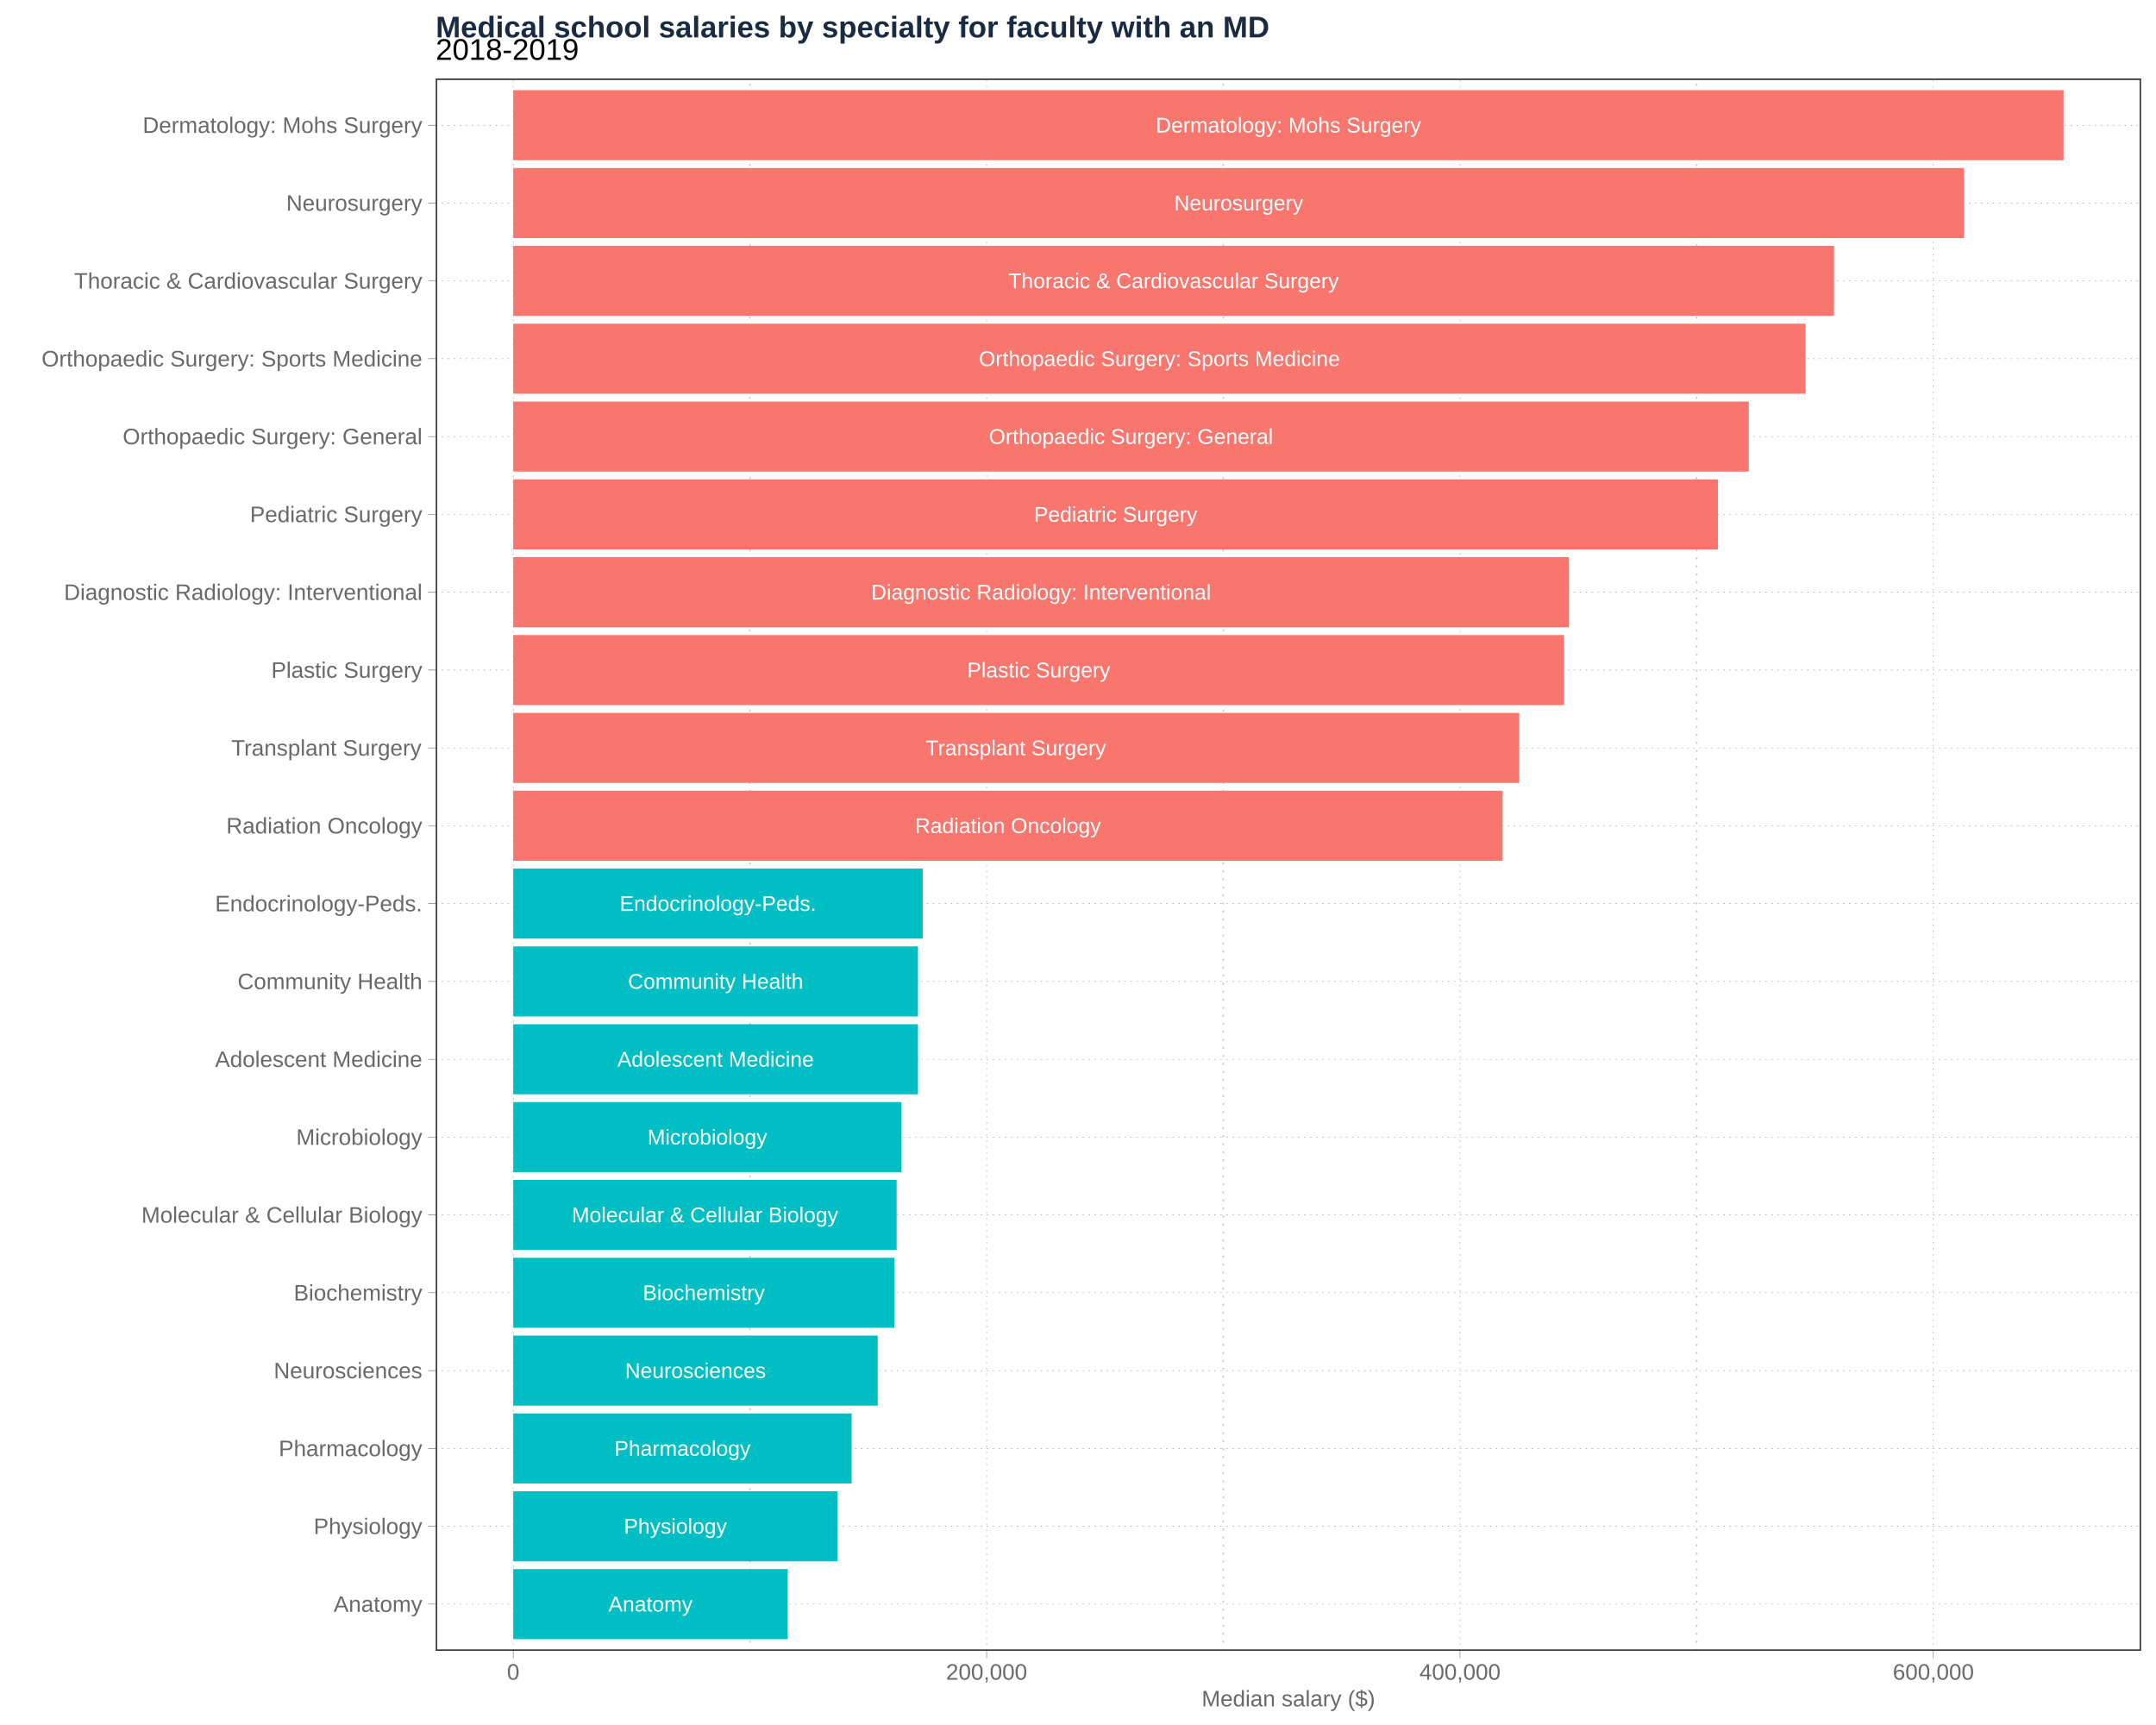
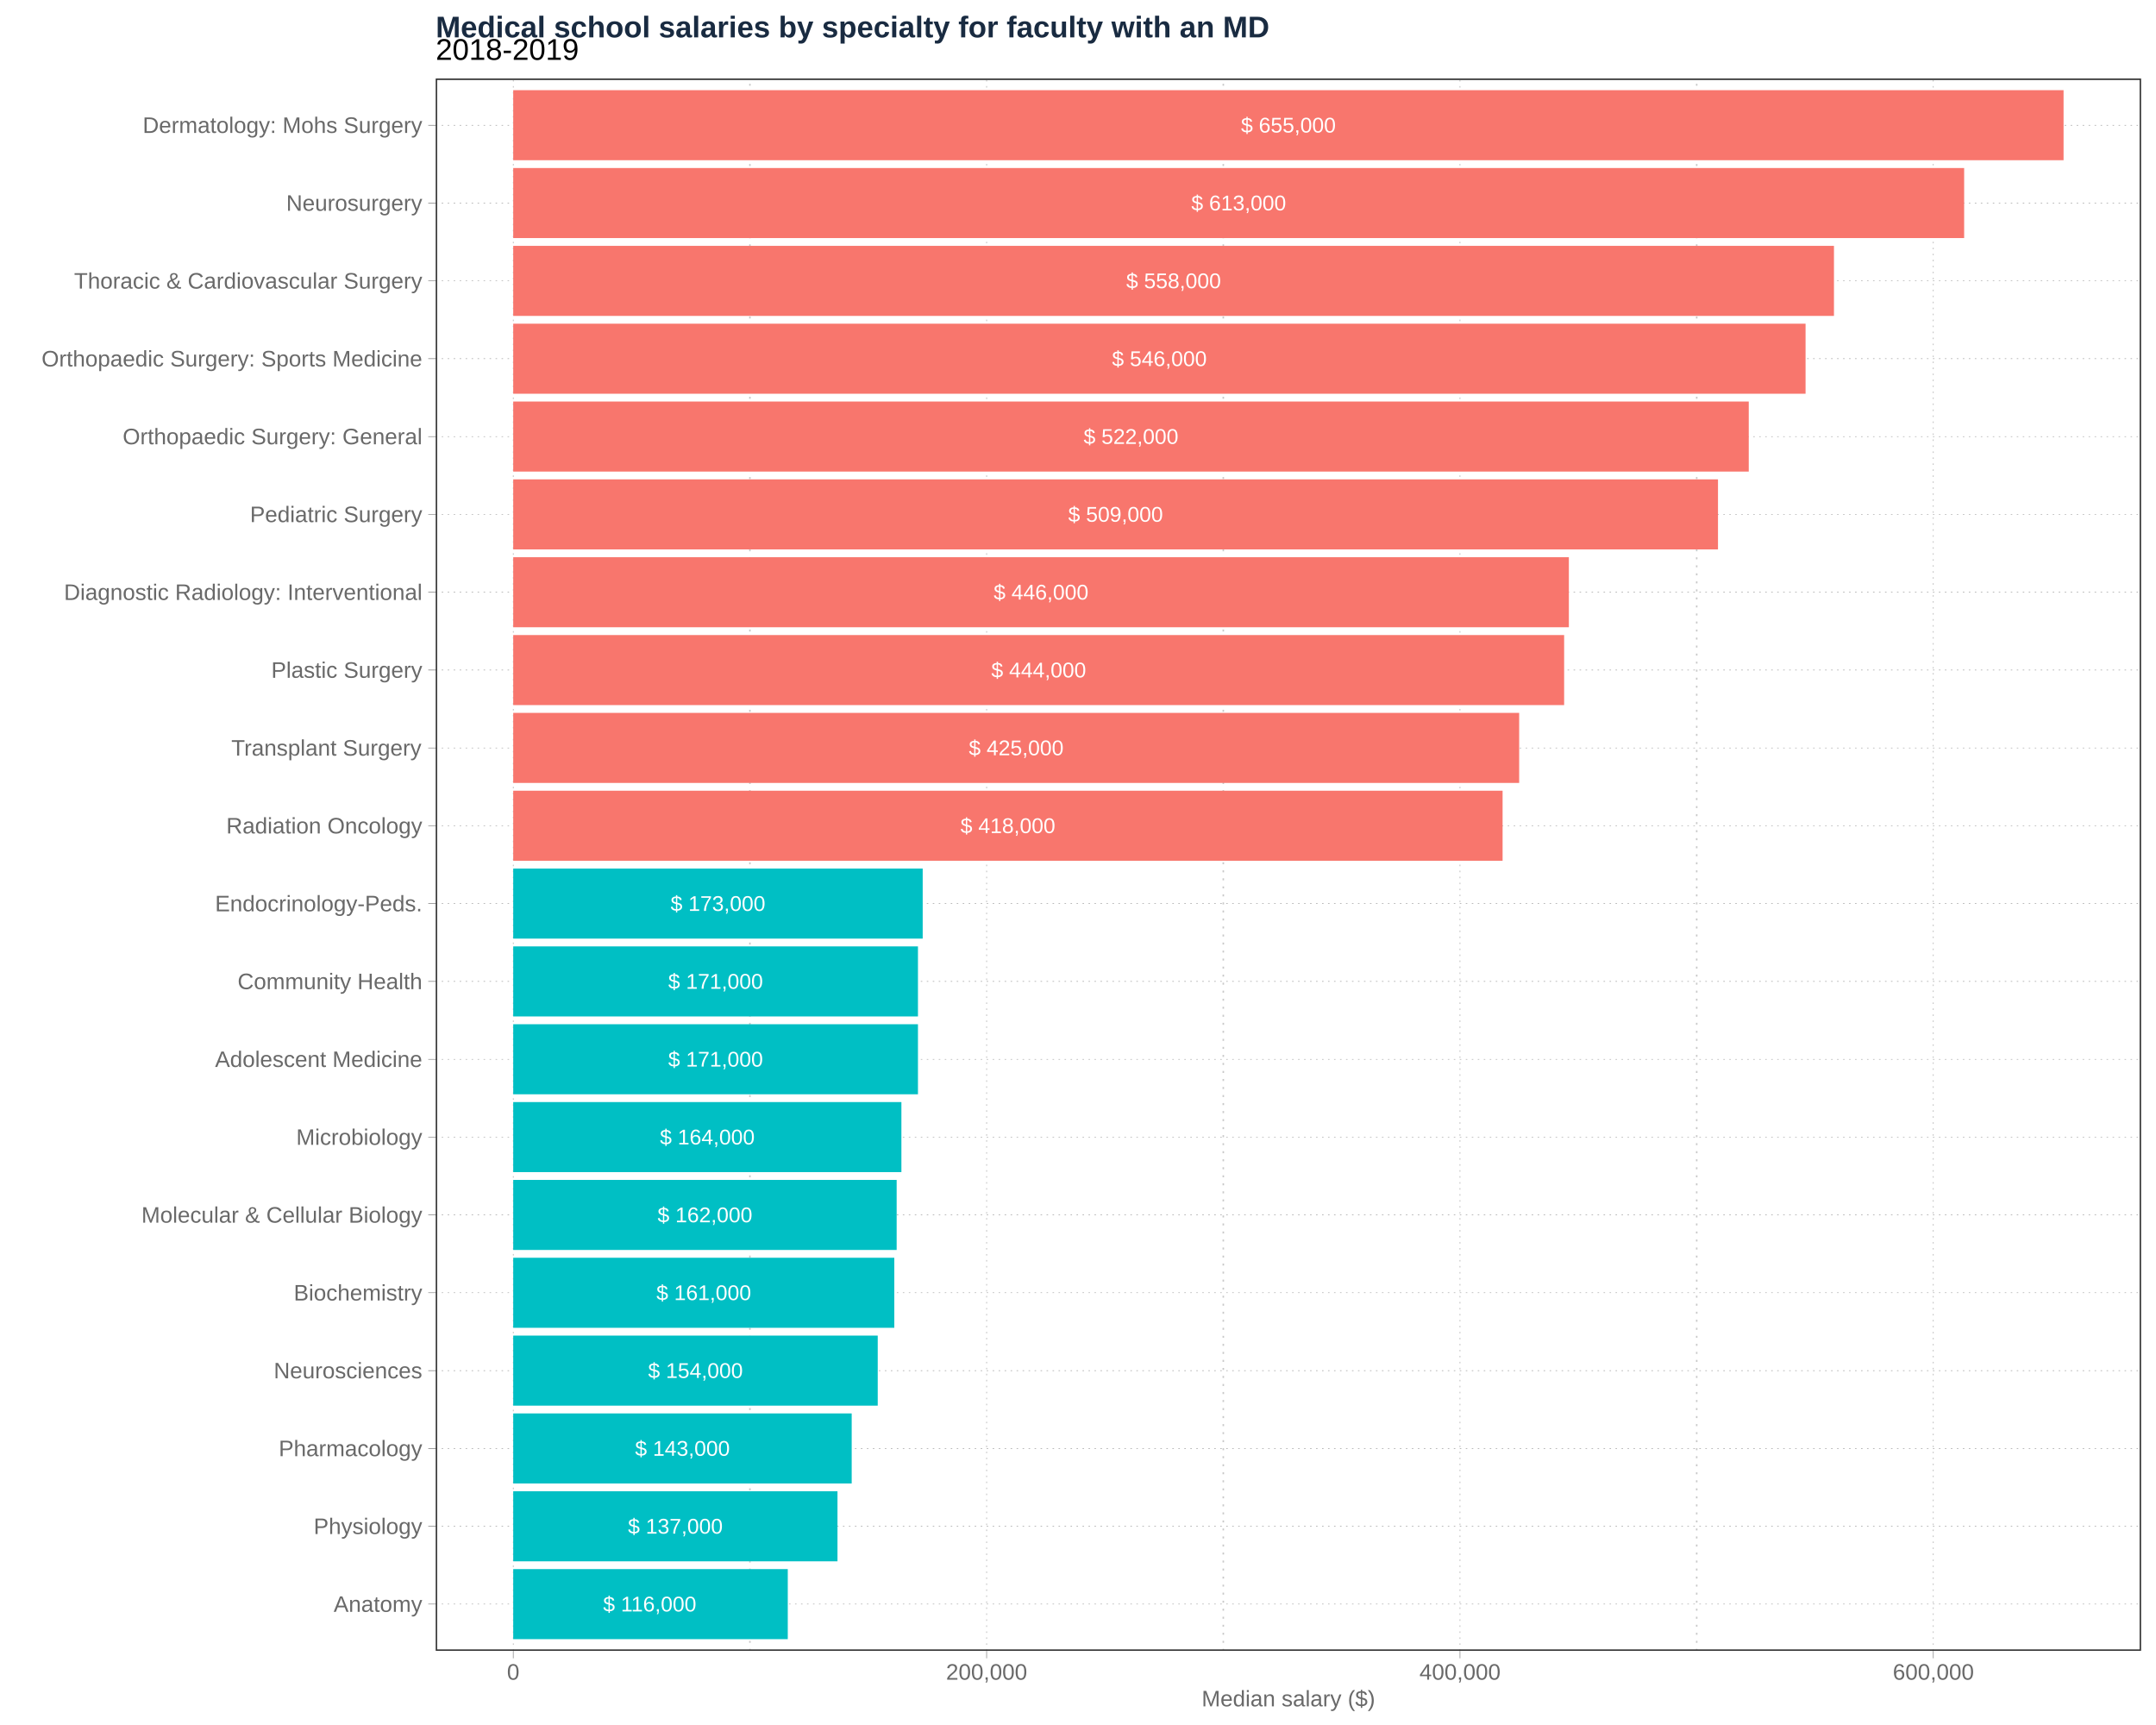
<svg xmlns="http://www.w3.org/2000/svg" viewBox="0 0 1440.00 1152.00">
  <defs>
    <style type="text/css">
    line, polyline, path, rect, circle {
      fill: none;
      stroke: #000000;
      stroke-linecap: round;
      stroke-linejoin: round;
      stroke-miterlimit: 10.00;
    }
  </style>
  </defs>
  <rect width="100%" height="100%" style="stroke: none; fill: #FFFFFF;" />
  <rect x="0.00" y="0.00" width="1440.00" height="1152.00" style="stroke-width: 1.94; stroke: #FFFFFF; fill: #FFFFFF;" />
  <defs>
    <clipPath id="cpMjkxLjAxfDE0MzAuMDR8MTEwMi40N3w1Mi40MjUz">
      <rect x="291.01" y="52.43" width="1139.03" height="1050.04" />
    </clipPath>
  </defs>
  <rect x="291.01" y="52.43" width="1139.03" height="1050.04" style="stroke-width: 1.94; stroke: none; fill: #FFFFFF;" clip-path="url(#cpMjkxLjAxfDE0MzAuMDR8MTEwMi40N3w1Mi40MjUz)" />
  <polyline points="500.87,1102.47 500.87,52.43 " style="stroke-width: 1.00; stroke: #C8C8C8; stroke-dasharray: 1.34,4.02; stroke-linecap: butt;" clip-path="url(#cpMjkxLjAxfDE0MzAuMDR8MTEwMi40N3w1Mi40MjUz)" />
  <polyline points="817.05,1102.47 817.05,52.43 " style="stroke-width: 1.00; stroke: #C8C8C8; stroke-dasharray: 1.34,4.02; stroke-linecap: butt;" clip-path="url(#cpMjkxLjAxfDE0MzAuMDR8MTEwMi40N3w1Mi40MjUz)" />
  <polyline points="1133.23,1102.47 1133.23,52.43 " style="stroke-width: 1.00; stroke: #C8C8C8; stroke-dasharray: 1.34,4.02; stroke-linecap: butt;" clip-path="url(#cpMjkxLjAxfDE0MzAuMDR8MTEwMi40N3w1Mi40MjUz)" />
  <polyline points="291.01,1071.28 1430.04,1071.28 " style="stroke-width: 0.25; stroke: #696969; stroke-dasharray: 1.00,3.00; stroke-linecap: butt;" clip-path="url(#cpMjkxLjAxfDE0MzAuMDR8MTEwMi40N3w1Mi40MjUz)" />
  <polyline points="291.01,1019.30 1430.04,1019.30 " style="stroke-width: 0.25; stroke: #696969; stroke-dasharray: 1.00,3.00; stroke-linecap: butt;" clip-path="url(#cpMjkxLjAxfDE0MzAuMDR8MTEwMi40N3w1Mi40MjUz)" />
  <polyline points="291.01,967.32 1430.04,967.32 " style="stroke-width: 0.25; stroke: #696969; stroke-dasharray: 1.00,3.00; stroke-linecap: butt;" clip-path="url(#cpMjkxLjAxfDE0MzAuMDR8MTEwMi40N3w1Mi40MjUz)" />
  <polyline points="291.01,915.33 1430.04,915.33 " style="stroke-width: 0.25; stroke: #696969; stroke-dasharray: 1.00,3.00; stroke-linecap: butt;" clip-path="url(#cpMjkxLjAxfDE0MzAuMDR8MTEwMi40N3w1Mi40MjUz)" />
  <polyline points="291.01,863.35 1430.04,863.35 " style="stroke-width: 0.25; stroke: #696969; stroke-dasharray: 1.00,3.00; stroke-linecap: butt;" clip-path="url(#cpMjkxLjAxfDE0MzAuMDR8MTEwMi40N3w1Mi40MjUz)" />
  <polyline points="291.01,811.37 1430.04,811.37 " style="stroke-width: 0.25; stroke: #696969; stroke-dasharray: 1.00,3.00; stroke-linecap: butt;" clip-path="url(#cpMjkxLjAxfDE0MzAuMDR8MTEwMi40N3w1Mi40MjUz)" />
  <polyline points="291.01,759.39 1430.04,759.39 " style="stroke-width: 0.25; stroke: #696969; stroke-dasharray: 1.00,3.00; stroke-linecap: butt;" clip-path="url(#cpMjkxLjAxfDE0MzAuMDR8MTEwMi40N3w1Mi40MjUz)" />
  <polyline points="291.01,707.40 1430.04,707.40 " style="stroke-width: 0.25; stroke: #696969; stroke-dasharray: 1.00,3.00; stroke-linecap: butt;" clip-path="url(#cpMjkxLjAxfDE0MzAuMDR8MTEwMi40N3w1Mi40MjUz)" />
  <polyline points="291.01,655.42 1430.04,655.42 " style="stroke-width: 0.25; stroke: #696969; stroke-dasharray: 1.00,3.00; stroke-linecap: butt;" clip-path="url(#cpMjkxLjAxfDE0MzAuMDR8MTEwMi40N3w1Mi40MjUz)" />
  <polyline points="291.01,603.44 1430.04,603.44 " style="stroke-width: 0.25; stroke: #696969; stroke-dasharray: 1.00,3.00; stroke-linecap: butt;" clip-path="url(#cpMjkxLjAxfDE0MzAuMDR8MTEwMi40N3w1Mi40MjUz)" />
  <polyline points="291.01,551.46 1430.04,551.46 " style="stroke-width: 0.25; stroke: #696969; stroke-dasharray: 1.00,3.00; stroke-linecap: butt;" clip-path="url(#cpMjkxLjAxfDE0MzAuMDR8MTEwMi40N3w1Mi40MjUz)" />
  <polyline points="291.01,499.47 1430.04,499.47 " style="stroke-width: 0.25; stroke: #696969; stroke-dasharray: 1.00,3.00; stroke-linecap: butt;" clip-path="url(#cpMjkxLjAxfDE0MzAuMDR8MTEwMi40N3w1Mi40MjUz)" />
  <polyline points="291.01,447.49 1430.04,447.49 " style="stroke-width: 0.25; stroke: #696969; stroke-dasharray: 1.00,3.00; stroke-linecap: butt;" clip-path="url(#cpMjkxLjAxfDE0MzAuMDR8MTEwMi40N3w1Mi40MjUz)" />
  <polyline points="291.01,395.51 1430.04,395.51 " style="stroke-width: 0.25; stroke: #696969; stroke-dasharray: 1.00,3.00; stroke-linecap: butt;" clip-path="url(#cpMjkxLjAxfDE0MzAuMDR8MTEwMi40N3w1Mi40MjUz)" />
  <polyline points="291.01,343.53 1430.04,343.53 " style="stroke-width: 0.25; stroke: #696969; stroke-dasharray: 1.00,3.00; stroke-linecap: butt;" clip-path="url(#cpMjkxLjAxfDE0MzAuMDR8MTEwMi40N3w1Mi40MjUz)" />
  <polyline points="291.01,291.54 1430.04,291.54 " style="stroke-width: 0.25; stroke: #696969; stroke-dasharray: 1.00,3.00; stroke-linecap: butt;" clip-path="url(#cpMjkxLjAxfDE0MzAuMDR8MTEwMi40N3w1Mi40MjUz)" />
  <polyline points="291.01,239.56 1430.04,239.56 " style="stroke-width: 0.25; stroke: #696969; stroke-dasharray: 1.00,3.00; stroke-linecap: butt;" clip-path="url(#cpMjkxLjAxfDE0MzAuMDR8MTEwMi40N3w1Mi40MjUz)" />
  <polyline points="291.01,187.58 1430.04,187.58 " style="stroke-width: 0.25; stroke: #696969; stroke-dasharray: 1.00,3.00; stroke-linecap: butt;" clip-path="url(#cpMjkxLjAxfDE0MzAuMDR8MTEwMi40N3w1Mi40MjUz)" />
  <polyline points="291.01,135.60 1430.04,135.60 " style="stroke-width: 0.25; stroke: #696969; stroke-dasharray: 1.00,3.00; stroke-linecap: butt;" clip-path="url(#cpMjkxLjAxfDE0MzAuMDR8MTEwMi40N3w1Mi40MjUz)" />
  <polyline points="291.01,83.61 1430.04,83.61 " style="stroke-width: 0.25; stroke: #696969; stroke-dasharray: 1.00,3.00; stroke-linecap: butt;" clip-path="url(#cpMjkxLjAxfDE0MzAuMDR8MTEwMi40N3w1Mi40MjUz)" />
  <polyline points="342.78,1102.47 342.78,52.43 " style="stroke-width: 0.25; stroke: #696969; stroke-dasharray: 1.00,3.00; stroke-linecap: butt;" clip-path="url(#cpMjkxLjAxfDE0MzAuMDR8MTEwMi40N3w1Mi40MjUz)" />
  <polyline points="658.96,1102.47 658.96,52.43 " style="stroke-width: 0.25; stroke: #696969; stroke-dasharray: 1.00,3.00; stroke-linecap: butt;" clip-path="url(#cpMjkxLjAxfDE0MzAuMDR8MTEwMi40N3w1Mi40MjUz)" />
  <polyline points="975.14,1102.47 975.14,52.43 " style="stroke-width: 0.25; stroke: #696969; stroke-dasharray: 1.00,3.00; stroke-linecap: butt;" clip-path="url(#cpMjkxLjAxfDE0MzAuMDR8MTEwMi40N3w1Mi40MjUz)" />
  <polyline points="1291.31,1102.47 1291.31,52.43 " style="stroke-width: 0.25; stroke: #696969; stroke-dasharray: 1.00,3.00; stroke-linecap: butt;" clip-path="url(#cpMjkxLjAxfDE0MzAuMDR8MTEwMi40N3w1Mi40MjUz)" />
  <rect x="342.78" y="1047.89" width="183.38" height="46.78" style="stroke-width: 1.07; stroke: none; stroke-linecap: butt; fill: #00BFC4;" clip-path="url(#cpMjkxLjAxfDE0MzAuMDR8MTEwMi40N3w1Mi40MjUz)" />
  <rect x="342.78" y="995.91" width="216.58" height="46.78" style="stroke-width: 1.07; stroke: none; stroke-linecap: butt; fill: #00BFC4;" clip-path="url(#cpMjkxLjAxfDE0MzAuMDR8MTEwMi40N3w1Mi40MjUz)" />
  <rect x="342.78" y="943.92" width="226.07" height="46.78" style="stroke-width: 1.07; stroke: none; stroke-linecap: butt; fill: #00BFC4;" clip-path="url(#cpMjkxLjAxfDE0MzAuMDR8MTEwMi40N3w1Mi40MjUz)" />
  <rect x="342.78" y="891.94" width="243.46" height="46.78" style="stroke-width: 1.07; stroke: none; stroke-linecap: butt; fill: #00BFC4;" clip-path="url(#cpMjkxLjAxfDE0MzAuMDR8MTEwMi40N3w1Mi40MjUz)" />
  <rect x="342.78" y="839.96" width="254.52" height="46.78" style="stroke-width: 1.07; stroke: none; stroke-linecap: butt; fill: #00BFC4;" clip-path="url(#cpMjkxLjAxfDE0MzAuMDR8MTEwMi40N3w1Mi40MjUz)" />
  <rect x="342.78" y="787.98" width="256.10" height="46.78" style="stroke-width: 1.07; stroke: none; stroke-linecap: butt; fill: #00BFC4;" clip-path="url(#cpMjkxLjAxfDE0MzAuMDR8MTEwMi40N3w1Mi40MjUz)" />
  <rect x="342.78" y="735.99" width="259.27" height="46.78" style="stroke-width: 1.07; stroke: none; stroke-linecap: butt; fill: #00BFC4;" clip-path="url(#cpMjkxLjAxfDE0MzAuMDR8MTEwMi40N3w1Mi40MjUz)" />
  <rect x="342.78" y="684.01" width="270.33" height="46.78" style="stroke-width: 1.07; stroke: none; stroke-linecap: butt; fill: #00BFC4;" clip-path="url(#cpMjkxLjAxfDE0MzAuMDR8MTEwMi40N3w1Mi40MjUz)" />
  <rect x="342.78" y="632.03" width="270.33" height="46.78" style="stroke-width: 1.07; stroke: none; stroke-linecap: butt; fill: #00BFC4;" clip-path="url(#cpMjkxLjAxfDE0MzAuMDR8MTEwMi40N3w1Mi40MjUz)" />
  <rect x="342.78" y="580.05" width="273.49" height="46.78" style="stroke-width: 1.07; stroke: none; stroke-linecap: butt; fill: #00BFC4;" clip-path="url(#cpMjkxLjAxfDE0MzAuMDR8MTEwMi40N3w1Mi40MjUz)" />
  <rect x="342.78" y="528.06" width="660.81" height="46.78" style="stroke-width: 1.07; stroke: none; stroke-linecap: butt; fill: #F8766D;" clip-path="url(#cpMjkxLjAxfDE0MzAuMDR8MTEwMi40N3w1Mi40MjUz)" />
  <rect x="342.78" y="476.08" width="671.88" height="46.78" style="stroke-width: 1.07; stroke: none; stroke-linecap: butt; fill: #F8766D;" clip-path="url(#cpMjkxLjAxfDE0MzAuMDR8MTEwMi40N3w1Mi40MjUz)" />
  <rect x="342.78" y="424.10" width="701.91" height="46.78" style="stroke-width: 1.07; stroke: none; stroke-linecap: butt; fill: #F8766D;" clip-path="url(#cpMjkxLjAxfDE0MzAuMDR8MTEwMi40N3w1Mi40MjUz)" />
  <rect x="342.78" y="372.12" width="705.07" height="46.78" style="stroke-width: 1.07; stroke: none; stroke-linecap: butt; fill: #F8766D;" clip-path="url(#cpMjkxLjAxfDE0MzAuMDR8MTEwMi40N3w1Mi40MjUz)" />
  <rect x="342.78" y="320.13" width="804.67" height="46.78" style="stroke-width: 1.07; stroke: none; stroke-linecap: butt; fill: #F8766D;" clip-path="url(#cpMjkxLjAxfDE0MzAuMDR8MTEwMi40N3w1Mi40MjUz)" />
  <rect x="342.78" y="268.15" width="825.22" height="46.78" style="stroke-width: 1.07; stroke: none; stroke-linecap: butt; fill: #F8766D;" clip-path="url(#cpMjkxLjAxfDE0MzAuMDR8MTEwMi40N3w1Mi40MjUz)" />
  <rect x="342.78" y="216.17" width="863.16" height="46.78" style="stroke-width: 1.07; stroke: none; stroke-linecap: butt; fill: #F8766D;" clip-path="url(#cpMjkxLjAxfDE0MzAuMDR8MTEwMi40N3w1Mi40MjUz)" />
  <rect x="342.78" y="164.19" width="882.13" height="46.78" style="stroke-width: 1.07; stroke: none; stroke-linecap: butt; fill: #F8766D;" clip-path="url(#cpMjkxLjAxfDE0MzAuMDR8MTEwMi40N3w1Mi40MjUz)" />
  <rect x="342.78" y="112.21" width="969.08" height="46.78" style="stroke-width: 1.07; stroke: none; stroke-linecap: butt; fill: #F8766D;" clip-path="url(#cpMjkxLjAxfDE0MzAuMDR8MTEwMi40N3w1Mi40MjUz)" />
  <rect x="342.78" y="60.22" width="1035.48" height="46.78" style="stroke-width: 1.07; stroke: none; stroke-linecap: butt; fill: #F8766D;" clip-path="url(#cpMjkxLjAxfDE0MzAuMDR8MTEwMi40N3w1Mi40MjUz)" />
  <g clip-path="url(#cpMjkxLjAxfDE0MzAuMDR8MTEwMi40N3w1Mi40MjUz)">
-     <text x="406.40" y="1076.17" style="font-size: 14.23px; fill: #FFFFFF; font-family: Arimo;" textLength="56.14px" lengthAdjust="spacingAndGlyphs">Anatomy</text>
-   </g>
-   <g clip-path="url(#cpMjkxLjAxfDE0MzAuMDR8MTEwMi40N3w1Mi40MjUz)">
-     <text x="416.68" y="1024.19" style="font-size: 14.23px; fill: #FFFFFF; font-family: Arimo;" textLength="68.80px" lengthAdjust="spacingAndGlyphs">Physiology</text>
-   </g>
-   <g clip-path="url(#cpMjkxLjAxfDE0MzAuMDR8MTEwMi40N3w1Mi40MjUz)">
-     <text x="410.35" y="972.21" style="font-size: 14.23px; fill: #FFFFFF; font-family: Arimo;" textLength="90.94px" lengthAdjust="spacingAndGlyphs">Pharmacology</text>
-   </g>
-   <g clip-path="url(#cpMjkxLjAxfDE0MzAuMDR8MTEwMi40N3w1Mi40MjUz)">
-     <text x="417.46" y="920.23" style="font-size: 14.23px; fill: #FFFFFF; font-family: Arimo;" textLength="94.10px" lengthAdjust="spacingAndGlyphs">Neurosciences</text>
-   </g>
-   <g clip-path="url(#cpMjkxLjAxfDE0MzAuMDR8MTEwMi40N3w1Mi40MjUz)">
-     <text x="429.33" y="868.24" style="font-size: 14.23px; fill: #FFFFFF; font-family: Arimo;" textLength="81.43px" lengthAdjust="spacingAndGlyphs">Biochemistry</text>
-   </g>
-   <g clip-path="url(#cpMjkxLjAxfDE0MzAuMDR8MTEwMi40N3w1Mi40MjUz)">
-     <text x="381.88" y="816.26" style="font-size: 14.23px; fill: #FFFFFF; font-family: Arimo;" textLength="177.91px" lengthAdjust="spacingAndGlyphs">Molecular &amp; Cellular Biology</text>
-   </g>
-   <g clip-path="url(#cpMjkxLjAxfDE0MzAuMDR8MTEwMi40N3w1Mi40MjUz)">
-     <text x="432.49" y="764.28" style="font-size: 14.23px; fill: #FFFFFF; font-family: Arimo;" textLength="79.86px" lengthAdjust="spacingAndGlyphs">Microbiology</text>
-   </g>
-   <g clip-path="url(#cpMjkxLjAxfDE0MzAuMDR8MTEwMi40N3w1Mi40MjUz)">
-     <text x="412.31" y="712.30" style="font-size: 14.23px; fill: #FFFFFF; font-family: Arimo;" textLength="131.27px" lengthAdjust="spacingAndGlyphs">Adolescent Medicine</text>
-   </g>
-   <g clip-path="url(#cpMjkxLjAxfDE0MzAuMDR8MTEwMi40N3w1Mi40MjUz)">
-     <text x="419.44" y="660.31" style="font-size: 14.23px; fill: #FFFFFF; font-family: Arimo;" textLength="117.01px" lengthAdjust="spacingAndGlyphs">Community Health</text>
-   </g>
-   <g clip-path="url(#cpMjkxLjAxfDE0MzAuMDR8MTEwMi40N3w1Mi40MjUz)">
-     <text x="413.89" y="608.33" style="font-size: 14.23px; fill: #FFFFFF; font-family: Arimo;" textLength="131.27px" lengthAdjust="spacingAndGlyphs">Endocrinology-Peds.</text>
-   </g>
-   <g clip-path="url(#cpMjkxLjAxfDE0MzAuMDR8MTEwMi40N3w1Mi40MjUz)">
-     <text x="611.11" y="556.35" style="font-size: 14.23px; fill: #FFFFFF; font-family: Arimo;" textLength="124.16px" lengthAdjust="spacingAndGlyphs">Radiation Oncology</text>
-   </g>
-   <g clip-path="url(#cpMjkxLjAxfDE0MzAuMDR8MTEwMi40N3w1Mi40MjUz)">
-     <text x="618.23" y="504.37" style="font-size: 14.23px; fill: #FFFFFF; font-family: Arimo;" textLength="120.98px" lengthAdjust="spacingAndGlyphs">Transplant Surgery</text>
-   </g>
-   <g clip-path="url(#cpMjkxLjAxfDE0MzAuMDR8MTEwMi40N3w1Mi40MjUz)">
-     <text x="645.91" y="452.39" style="font-size: 14.23px; fill: #FFFFFF; font-family: Arimo;" textLength="95.67px" lengthAdjust="spacingAndGlyphs">Plastic Surgery</text>
-   </g>
-   <g clip-path="url(#cpMjkxLjAxfDE0MzAuMDR8MTEwMi40N3w1Mi40MjUz)">
-     <text x="581.84" y="400.40" style="font-size: 14.23px; fill: #FFFFFF; font-family: Arimo;" textLength="226.96px" lengthAdjust="spacingAndGlyphs">Diagnostic Radiology: Interventional</text>
-   </g>
-   <g clip-path="url(#cpMjkxLjAxfDE0MzAuMDR8MTEwMi40N3w1Mi40MjUz)">
-     <text x="690.56" y="348.42" style="font-size: 14.23px; fill: #FFFFFF; font-family: Arimo;" textLength="109.12px" lengthAdjust="spacingAndGlyphs">Pediatric Surgery</text>
-   </g>
-   <g clip-path="url(#cpMjkxLjAxfDE0MzAuMDR8MTEwMi40N3w1Mi40MjUz)">
-     <text x="660.50" y="296.44" style="font-size: 14.23px; fill: #FFFFFF; font-family: Arimo;" textLength="189.78px" lengthAdjust="spacingAndGlyphs">Orthopaedic Surgery: General</text>
-   </g>
-   <g clip-path="url(#cpMjkxLjAxfDE0MzAuMDR8MTEwMi40N3w1Mi40MjUz)">
-     <text x="653.78" y="244.46" style="font-size: 14.23px; fill: #FFFFFF; font-family: Arimo;" textLength="241.17px" lengthAdjust="spacingAndGlyphs">Orthopaedic Surgery: Sports Medicine</text>
-   </g>
-   <g clip-path="url(#cpMjkxLjAxfDE0MzAuMDR8MTEwMi40N3w1Mi40MjUz)">
-     <text x="673.55" y="192.47" style="font-size: 14.23px; fill: #FFFFFF; font-family: Arimo;" textLength="220.59px" lengthAdjust="spacingAndGlyphs">Thoracic &amp; Cardiovascular Surgery</text>
-   </g>
-   <g clip-path="url(#cpMjkxLjAxfDE0MzAuMDR8MTEwMi40N3w1Mi40MjUz)">
-     <text x="784.23" y="140.49" style="font-size: 14.23px; fill: #FFFFFF; font-family: Arimo;" textLength="86.18px" lengthAdjust="spacingAndGlyphs">Neurosurgery</text>
-   </g>
-   <g clip-path="url(#cpMjkxLjAxfDE0MzAuMDR8MTEwMi40N3w1Mi40MjUz)">
-     <text x="771.97" y="88.51" style="font-size: 14.23px; fill: #FFFFFF; font-family: Arimo;" textLength="177.11px" lengthAdjust="spacingAndGlyphs">Dermatology: Mohs Surgery</text>
+     <text x="402.83" y="1076.17" style="font-size: 14.23px; fill: #FFFFFF; font-family: Arimo;" textLength="63.29px" lengthAdjust="spacingAndGlyphs">$ 116,000</text>
+   </g>
+   <g clip-path="url(#cpMjkxLjAxfDE0MzAuMDR8MTEwMi40N3w1Mi40MjUz)">
+     <text x="419.43" y="1024.19" style="font-size: 14.23px; fill: #FFFFFF; font-family: Arimo;" textLength="63.29px" lengthAdjust="spacingAndGlyphs">$ 137,000</text>
+   </g>
+   <g clip-path="url(#cpMjkxLjAxfDE0MzAuMDR8MTEwMi40N3w1Mi40MjUz)">
+     <text x="424.17" y="972.21" style="font-size: 14.23px; fill: #FFFFFF; font-family: Arimo;" textLength="63.29px" lengthAdjust="spacingAndGlyphs">$ 143,000</text>
+   </g>
+   <g clip-path="url(#cpMjkxLjAxfDE0MzAuMDR8MTEwMi40N3w1Mi40MjUz)">
+     <text x="432.87" y="920.23" style="font-size: 14.23px; fill: #FFFFFF; font-family: Arimo;" textLength="63.29px" lengthAdjust="spacingAndGlyphs">$ 154,000</text>
+   </g>
+   <g clip-path="url(#cpMjkxLjAxfDE0MzAuMDR8MTEwMi40N3w1Mi40MjUz)">
+     <text x="438.40" y="868.24" style="font-size: 14.23px; fill: #FFFFFF; font-family: Arimo;" textLength="63.29px" lengthAdjust="spacingAndGlyphs">$ 161,000</text>
+   </g>
+   <g clip-path="url(#cpMjkxLjAxfDE0MzAuMDR8MTEwMi40N3w1Mi40MjUz)">
+     <text x="439.19" y="816.26" style="font-size: 14.23px; fill: #FFFFFF; font-family: Arimo;" textLength="63.29px" lengthAdjust="spacingAndGlyphs">$ 162,000</text>
+   </g>
+   <g clip-path="url(#cpMjkxLjAxfDE0MzAuMDR8MTEwMi40N3w1Mi40MjUz)">
+     <text x="440.77" y="764.28" style="font-size: 14.23px; fill: #FFFFFF; font-family: Arimo;" textLength="63.29px" lengthAdjust="spacingAndGlyphs">$ 164,000</text>
+   </g>
+   <g clip-path="url(#cpMjkxLjAxfDE0MzAuMDR8MTEwMi40N3w1Mi40MjUz)">
+     <text x="446.30" y="712.30" style="font-size: 14.23px; fill: #FFFFFF; font-family: Arimo;" textLength="63.29px" lengthAdjust="spacingAndGlyphs">$ 171,000</text>
+   </g>
+   <g clip-path="url(#cpMjkxLjAxfDE0MzAuMDR8MTEwMi40N3w1Mi40MjUz)">
+     <text x="446.30" y="660.31" style="font-size: 14.23px; fill: #FFFFFF; font-family: Arimo;" textLength="63.29px" lengthAdjust="spacingAndGlyphs">$ 171,000</text>
+   </g>
+   <g clip-path="url(#cpMjkxLjAxfDE0MzAuMDR8MTEwMi40N3w1Mi40MjUz)">
+     <text x="447.89" y="608.33" style="font-size: 14.23px; fill: #FFFFFF; font-family: Arimo;" textLength="63.29px" lengthAdjust="spacingAndGlyphs">$ 173,000</text>
+   </g>
+   <g clip-path="url(#cpMjkxLjAxfDE0MzAuMDR8MTEwMi40N3w1Mi40MjUz)">
+     <text x="641.54" y="556.35" style="font-size: 14.23px; fill: #FFFFFF; font-family: Arimo;" textLength="63.29px" lengthAdjust="spacingAndGlyphs">$ 418,000</text>
+   </g>
+   <g clip-path="url(#cpMjkxLjAxfDE0MzAuMDR8MTEwMi40N3w1Mi40MjUz)">
+     <text x="647.08" y="504.37" style="font-size: 14.23px; fill: #FFFFFF; font-family: Arimo;" textLength="63.29px" lengthAdjust="spacingAndGlyphs">$ 425,000</text>
+   </g>
+   <g clip-path="url(#cpMjkxLjAxfDE0MzAuMDR8MTEwMi40N3w1Mi40MjUz)">
+     <text x="662.10" y="452.39" style="font-size: 14.23px; fill: #FFFFFF; font-family: Arimo;" textLength="63.29px" lengthAdjust="spacingAndGlyphs">$ 444,000</text>
+   </g>
+   <g clip-path="url(#cpMjkxLjAxfDE0MzAuMDR8MTEwMi40N3w1Mi40MjUz)">
+     <text x="663.68" y="400.40" style="font-size: 14.23px; fill: #FFFFFF; font-family: Arimo;" textLength="63.29px" lengthAdjust="spacingAndGlyphs">$ 446,000</text>
+   </g>
+   <g clip-path="url(#cpMjkxLjAxfDE0MzAuMDR8MTEwMi40N3w1Mi40MjUz)">
+     <text x="713.47" y="348.42" style="font-size: 14.23px; fill: #FFFFFF; font-family: Arimo;" textLength="63.29px" lengthAdjust="spacingAndGlyphs">$ 509,000</text>
+   </g>
+   <g clip-path="url(#cpMjkxLjAxfDE0MzAuMDR8MTEwMi40N3w1Mi40MjUz)">
+     <text x="723.75" y="296.44" style="font-size: 14.23px; fill: #FFFFFF; font-family: Arimo;" textLength="63.29px" lengthAdjust="spacingAndGlyphs">$ 522,000</text>
+   </g>
+   <g clip-path="url(#cpMjkxLjAxfDE0MzAuMDR8MTEwMi40N3w1Mi40MjUz)">
+     <text x="742.72" y="244.46" style="font-size: 14.23px; fill: #FFFFFF; font-family: Arimo;" textLength="63.29px" lengthAdjust="spacingAndGlyphs">$ 546,000</text>
+   </g>
+   <g clip-path="url(#cpMjkxLjAxfDE0MzAuMDR8MTEwMi40N3w1Mi40MjUz)">
+     <text x="752.21" y="192.47" style="font-size: 14.23px; fill: #FFFFFF; font-family: Arimo;" textLength="63.29px" lengthAdjust="spacingAndGlyphs">$ 558,000</text>
+   </g>
+   <g clip-path="url(#cpMjkxLjAxfDE0MzAuMDR8MTEwMi40N3w1Mi40MjUz)">
+     <text x="795.68" y="140.49" style="font-size: 14.23px; fill: #FFFFFF; font-family: Arimo;" textLength="63.29px" lengthAdjust="spacingAndGlyphs">$ 613,000</text>
+   </g>
+   <g clip-path="url(#cpMjkxLjAxfDE0MzAuMDR8MTEwMi40N3w1Mi40MjUz)">
+     <text x="828.88" y="88.51" style="font-size: 14.23px; fill: #FFFFFF; font-family: Arimo;" textLength="63.29px" lengthAdjust="spacingAndGlyphs">$ 655,000</text>
  </g>
  <rect x="291.01" y="52.43" width="1139.03" height="1050.04" style="stroke-width: 1.94; stroke: #333333;" clip-path="url(#cpMjkxLjAxfDE0MzAuMDR8MTEwMi40N3w1Mi40MjUz)" />
  <defs>
    <clipPath id="cpMHwxNDQwfDExNTJ8MA==">
      <rect x="0.00" y="0.00" width="1440.00" height="1152.00" />
    </clipPath>
  </defs>
  <g clip-path="url(#cpMHwxNDQwfDExNTJ8MA==)">
    <text x="222.85" y="1076.44" style="font-size: 15.00px; fill: #696969; font-family: Arimo;" textLength="59.19px" lengthAdjust="spacingAndGlyphs">Anatomy</text>
  </g>
  <g clip-path="url(#cpMHwxNDQwfDExNTJ8MA==)">
    <text x="209.50" y="1024.46" style="font-size: 15.00px; fill: #696969; font-family: Arimo;" textLength="72.54px" lengthAdjust="spacingAndGlyphs">Physiology</text>
  </g>
  <g clip-path="url(#cpMHwxNDQwfDExNTJ8MA==)">
    <text x="186.16" y="972.48" style="font-size: 15.00px; fill: #696969; font-family: Arimo;" textLength="95.88px" lengthAdjust="spacingAndGlyphs">Pharmacology</text>
  </g>
  <g clip-path="url(#cpMHwxNDQwfDExNTJ8MA==)">
    <text x="182.83" y="920.49" style="font-size: 15.00px; fill: #696969; font-family: Arimo;" textLength="99.21px" lengthAdjust="spacingAndGlyphs">Neurosciences</text>
  </g>
  <g clip-path="url(#cpMHwxNDQwfDExNTJ8MA==)">
    <text x="196.19" y="868.51" style="font-size: 15.00px; fill: #696969; font-family: Arimo;" textLength="85.85px" lengthAdjust="spacingAndGlyphs">Biochemistry</text>
  </g>
  <g clip-path="url(#cpMHwxNDQwfDExNTJ8MA==)">
    <text x="94.46" y="816.53" style="font-size: 15.00px; fill: #696969; font-family: Arimo;" textLength="187.58px" lengthAdjust="spacingAndGlyphs">Molecular &amp; Cellular Biology</text>
  </g>
  <g clip-path="url(#cpMHwxNDQwfDExNTJ8MA==)">
    <text x="197.84" y="764.55" style="font-size: 15.00px; fill: #696969; font-family: Arimo;" textLength="84.20px" lengthAdjust="spacingAndGlyphs">Microbiology</text>
  </g>
  <g clip-path="url(#cpMHwxNDQwfDExNTJ8MA==)">
    <text x="143.63" y="712.56" style="font-size: 15.00px; fill: #696969; font-family: Arimo;" textLength="138.41px" lengthAdjust="spacingAndGlyphs">Adolescent Medicine</text>
  </g>
  <g clip-path="url(#cpMHwxNDQwfDExNTJ8MA==)">
    <text x="158.67" y="660.58" style="font-size: 15.00px; fill: #696969; font-family: Arimo;" textLength="123.38px" lengthAdjust="spacingAndGlyphs">Community Health</text>
  </g>
  <g clip-path="url(#cpMHwxNDQwfDExNTJ8MA==)">
    <text x="143.63" y="608.60" style="font-size: 15.00px; fill: #696969; font-family: Arimo;" textLength="138.41px" lengthAdjust="spacingAndGlyphs">Endocrinology-Peds.</text>
  </g>
  <g clip-path="url(#cpMHwxNDQwfDExNTJ8MA==)">
    <text x="151.13" y="556.62" style="font-size: 15.00px; fill: #696969; font-family: Arimo;" textLength="130.91px" lengthAdjust="spacingAndGlyphs">Radiation Oncology</text>
  </g>
  <g clip-path="url(#cpMHwxNDQwfDExNTJ8MA==)">
    <text x="154.48" y="504.63" style="font-size: 15.00px; fill: #696969; font-family: Arimo;" textLength="127.56px" lengthAdjust="spacingAndGlyphs">Transplant Surgery</text>
  </g>
  <g clip-path="url(#cpMHwxNDQwfDExNTJ8MA==)">
    <text x="181.17" y="452.65" style="font-size: 15.00px; fill: #696969; font-family: Arimo;" textLength="100.87px" lengthAdjust="spacingAndGlyphs">Plastic Surgery</text>
  </g>
  <g clip-path="url(#cpMHwxNDQwfDExNTJ8MA==)">
    <text x="42.74" y="400.67" style="font-size: 15.00px; fill: #696969; font-family: Arimo;" textLength="239.30px" lengthAdjust="spacingAndGlyphs">Diagnostic Radiology: Interventional</text>
  </g>
  <g clip-path="url(#cpMHwxNDQwfDExNTJ8MA==)">
    <text x="166.99" y="348.69" style="font-size: 15.00px; fill: #696969; font-family: Arimo;" textLength="115.05px" lengthAdjust="spacingAndGlyphs">Pediatric Surgery</text>
  </g>
  <g clip-path="url(#cpMHwxNDQwfDExNTJ8MA==)">
    <text x="81.94" y="296.70" style="font-size: 15.00px; fill: #696969; font-family: Arimo;" textLength="200.10px" lengthAdjust="spacingAndGlyphs">Orthopaedic Surgery: General</text>
  </g>
  <g clip-path="url(#cpMHwxNDQwfDExNTJ8MA==)">
    <text x="27.75" y="244.72" style="font-size: 15.00px; fill: #696969; font-family: Arimo;" textLength="254.29px" lengthAdjust="spacingAndGlyphs">Orthopaedic Surgery: Sports Medicine</text>
  </g>
  <g clip-path="url(#cpMHwxNDQwfDExNTJ8MA==)">
    <text x="49.46" y="192.74" style="font-size: 15.00px; fill: #696969; font-family: Arimo;" textLength="232.59px" lengthAdjust="spacingAndGlyphs">Thoracic &amp; Cardiovascular Surgery</text>
  </g>
  <g clip-path="url(#cpMHwxNDQwfDExNTJ8MA==)">
    <text x="191.17" y="140.76" style="font-size: 15.00px; fill: #696969; font-family: Arimo;" textLength="90.87px" lengthAdjust="spacingAndGlyphs">Neurosurgery</text>
  </g>
  <g clip-path="url(#cpMHwxNDQwfDExNTJ8MA==)">
    <text x="95.31" y="88.77" style="font-size: 15.00px; fill: #696969; font-family: Arimo;" textLength="186.74px" lengthAdjust="spacingAndGlyphs">Dermatology: Mohs Surgery</text>
  </g>
  <polyline points="286.03,1071.28 291.01,1071.28 " style="stroke-width: 0.25; stroke: #333333; stroke-linecap: butt;" clip-path="url(#cpMHwxNDQwfDExNTJ8MA==)" />
  <polyline points="286.03,1019.30 291.01,1019.30 " style="stroke-width: 0.25; stroke: #333333; stroke-linecap: butt;" clip-path="url(#cpMHwxNDQwfDExNTJ8MA==)" />
  <polyline points="286.03,967.32 291.01,967.32 " style="stroke-width: 0.25; stroke: #333333; stroke-linecap: butt;" clip-path="url(#cpMHwxNDQwfDExNTJ8MA==)" />
  <polyline points="286.03,915.33 291.01,915.33 " style="stroke-width: 0.25; stroke: #333333; stroke-linecap: butt;" clip-path="url(#cpMHwxNDQwfDExNTJ8MA==)" />
  <polyline points="286.03,863.35 291.01,863.35 " style="stroke-width: 0.25; stroke: #333333; stroke-linecap: butt;" clip-path="url(#cpMHwxNDQwfDExNTJ8MA==)" />
  <polyline points="286.03,811.37 291.01,811.37 " style="stroke-width: 0.25; stroke: #333333; stroke-linecap: butt;" clip-path="url(#cpMHwxNDQwfDExNTJ8MA==)" />
  <polyline points="286.03,759.39 291.01,759.39 " style="stroke-width: 0.25; stroke: #333333; stroke-linecap: butt;" clip-path="url(#cpMHwxNDQwfDExNTJ8MA==)" />
  <polyline points="286.03,707.40 291.01,707.40 " style="stroke-width: 0.25; stroke: #333333; stroke-linecap: butt;" clip-path="url(#cpMHwxNDQwfDExNTJ8MA==)" />
  <polyline points="286.03,655.42 291.01,655.42 " style="stroke-width: 0.25; stroke: #333333; stroke-linecap: butt;" clip-path="url(#cpMHwxNDQwfDExNTJ8MA==)" />
  <polyline points="286.03,603.44 291.01,603.44 " style="stroke-width: 0.25; stroke: #333333; stroke-linecap: butt;" clip-path="url(#cpMHwxNDQwfDExNTJ8MA==)" />
  <polyline points="286.03,551.46 291.01,551.46 " style="stroke-width: 0.25; stroke: #333333; stroke-linecap: butt;" clip-path="url(#cpMHwxNDQwfDExNTJ8MA==)" />
  <polyline points="286.03,499.47 291.01,499.47 " style="stroke-width: 0.25; stroke: #333333; stroke-linecap: butt;" clip-path="url(#cpMHwxNDQwfDExNTJ8MA==)" />
  <polyline points="286.03,447.49 291.01,447.49 " style="stroke-width: 0.25; stroke: #333333; stroke-linecap: butt;" clip-path="url(#cpMHwxNDQwfDExNTJ8MA==)" />
  <polyline points="286.03,395.51 291.01,395.51 " style="stroke-width: 0.25; stroke: #333333; stroke-linecap: butt;" clip-path="url(#cpMHwxNDQwfDExNTJ8MA==)" />
  <polyline points="286.03,343.53 291.01,343.53 " style="stroke-width: 0.25; stroke: #333333; stroke-linecap: butt;" clip-path="url(#cpMHwxNDQwfDExNTJ8MA==)" />
  <polyline points="286.03,291.54 291.01,291.54 " style="stroke-width: 0.25; stroke: #333333; stroke-linecap: butt;" clip-path="url(#cpMHwxNDQwfDExNTJ8MA==)" />
  <polyline points="286.03,239.56 291.01,239.56 " style="stroke-width: 0.25; stroke: #333333; stroke-linecap: butt;" clip-path="url(#cpMHwxNDQwfDExNTJ8MA==)" />
  <polyline points="286.03,187.58 291.01,187.58 " style="stroke-width: 0.25; stroke: #333333; stroke-linecap: butt;" clip-path="url(#cpMHwxNDQwfDExNTJ8MA==)" />
  <polyline points="286.03,135.60 291.01,135.60 " style="stroke-width: 0.25; stroke: #333333; stroke-linecap: butt;" clip-path="url(#cpMHwxNDQwfDExNTJ8MA==)" />
  <polyline points="286.03,83.61 291.01,83.61 " style="stroke-width: 0.25; stroke: #333333; stroke-linecap: butt;" clip-path="url(#cpMHwxNDQwfDExNTJ8MA==)" />
  <polyline points="342.78,1107.45 342.78,1102.47 " style="stroke-width: 0.25; stroke: #333333; stroke-linecap: butt;" clip-path="url(#cpMHwxNDQwfDExNTJ8MA==)" />
  <polyline points="658.96,1107.45 658.96,1102.47 " style="stroke-width: 0.25; stroke: #333333; stroke-linecap: butt;" clip-path="url(#cpMHwxNDQwfDExNTJ8MA==)" />
  <polyline points="975.14,1107.45 975.14,1102.47 " style="stroke-width: 0.25; stroke: #333333; stroke-linecap: butt;" clip-path="url(#cpMHwxNDQwfDExNTJ8MA==)" />
  <polyline points="1291.31,1107.45 1291.31,1102.47 " style="stroke-width: 0.25; stroke: #333333; stroke-linecap: butt;" clip-path="url(#cpMHwxNDQwfDExNTJ8MA==)" />
  <g clip-path="url(#cpMHwxNDQwfDExNTJ8MA==)">
    <text x="338.61" y="1121.76" style="font-size: 15.00px; fill: #696969; font-family: Arimo;" textLength="8.34px" lengthAdjust="spacingAndGlyphs">0</text>
  </g>
  <g clip-path="url(#cpMHwxNDQwfDExNTJ8MA==)">
    <text x="631.85" y="1121.76" style="font-size: 15.00px; fill: #696969; font-family: Arimo;" textLength="54.22px" lengthAdjust="spacingAndGlyphs">200,000</text>
  </g>
  <g clip-path="url(#cpMHwxNDQwfDExNTJ8MA==)">
    <text x="948.03" y="1121.76" style="font-size: 15.00px; fill: #696969; font-family: Arimo;" textLength="54.22px" lengthAdjust="spacingAndGlyphs">400,000</text>
  </g>
  <g clip-path="url(#cpMHwxNDQwfDExNTJ8MA==)">
    <text x="1264.20" y="1121.76" style="font-size: 15.00px; fill: #696969; font-family: Arimo;" textLength="54.22px" lengthAdjust="spacingAndGlyphs">600,000</text>
  </g>
  <g clip-path="url(#cpMHwxNDQwfDExNTJ8MA==)">
    <text x="802.59" y="1139.55" style="font-size: 15.00px; fill: #696969; font-family: Arimo;" textLength="115.88px" lengthAdjust="spacingAndGlyphs">Median salary ($)</text>
  </g>
  <g clip-path="url(#cpMHwxNDQwfDExNTJ8MA==)">
    <text x="291.01" y="39.97" style="font-size: 20.00px; font-family: Arimo;" textLength="95.64px" lengthAdjust="spacingAndGlyphs">2018-2019</text>
  </g>
  <g clip-path="url(#cpMHwxNDQwfDExNTJ8MA==)">
    <text x="291.01" y="24.97" style="font-size: 20.00px; font-weight: bold; fill: #192B41; font-family: Arimo;" textLength="556.84px" lengthAdjust="spacingAndGlyphs">Medical school salaries by specialty for faculty with an MD</text>
  </g>
</svg>
